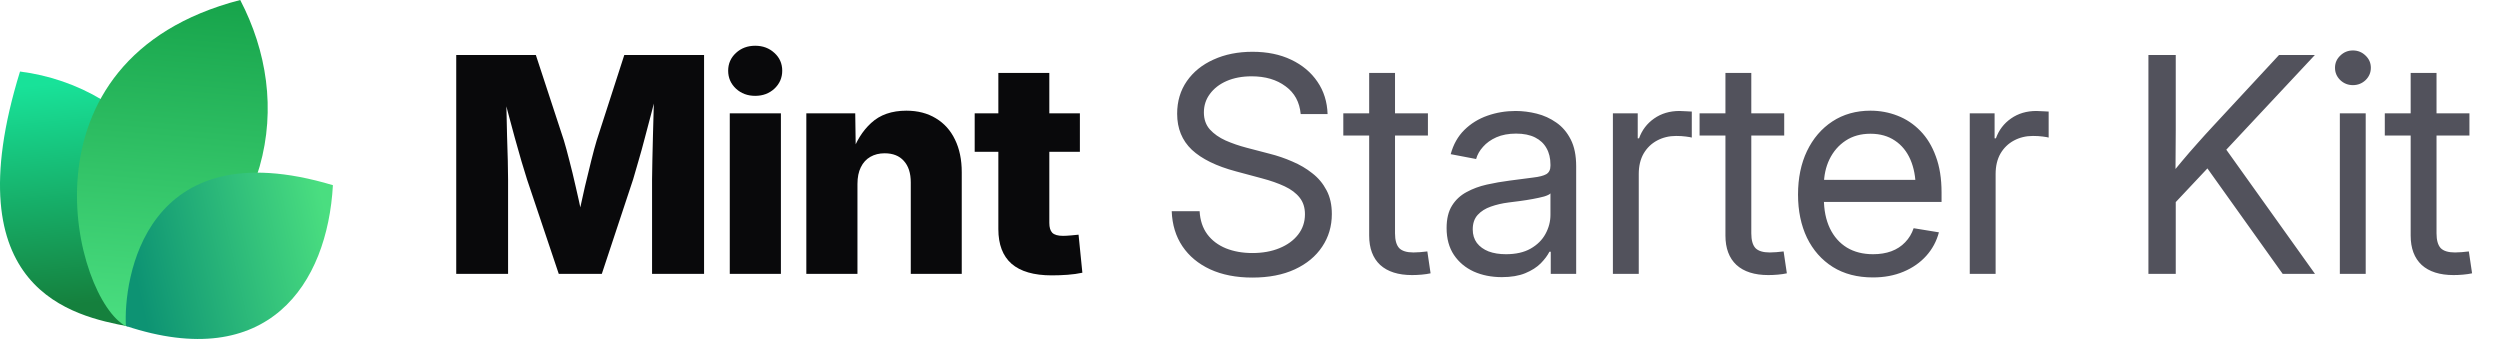
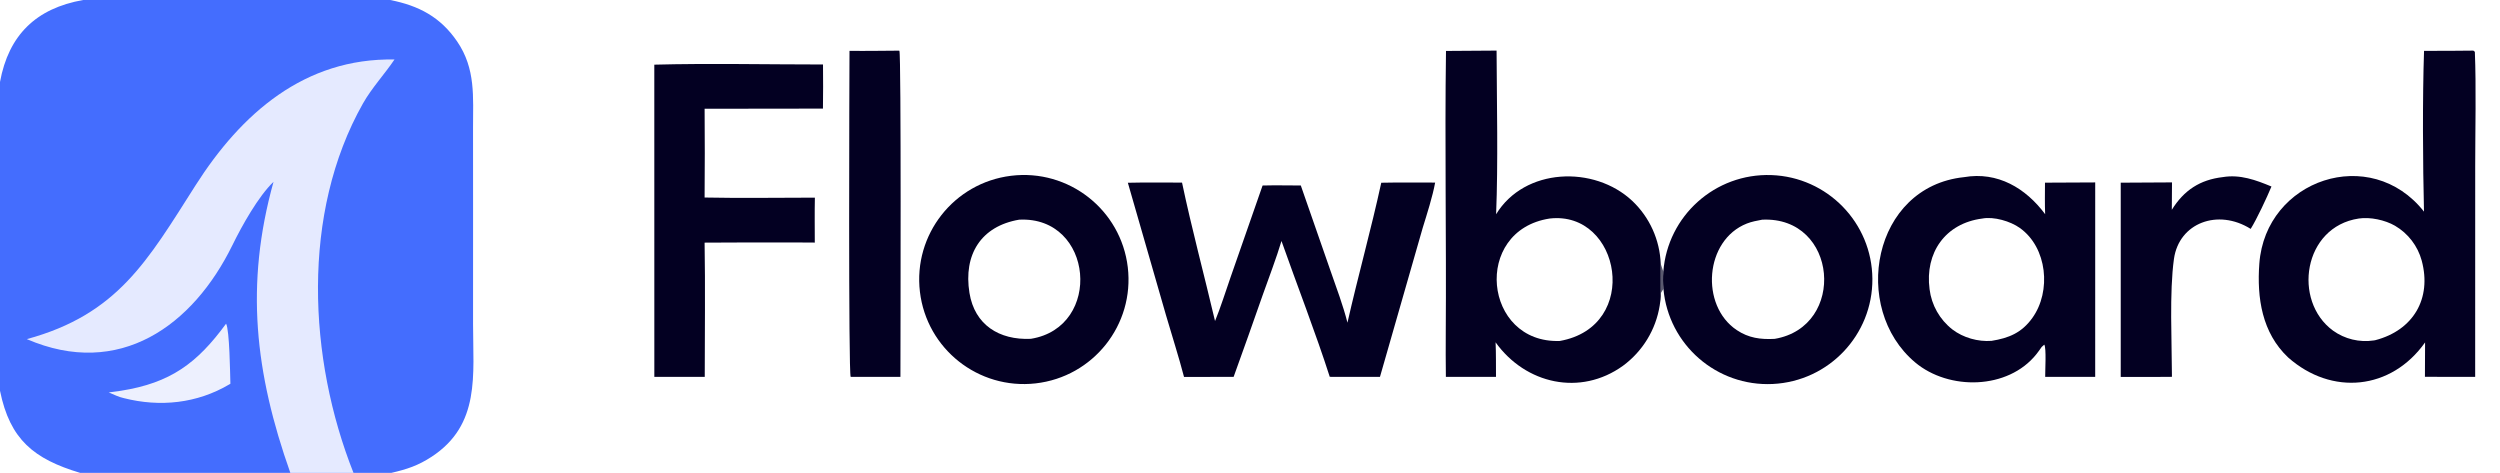
- <svg xmlns="http://www.w3.org/2000/svg" width="177" height="24" viewBox="0 0 177 24" fill="none">
-   <path d="M9.061 23.108C5.268 22.377 -3.391 20.627 1.417 5.064C9.634 6.099 16.973 14.064 9.061 23.108Z" fill="url(#paint0_linear_17557_2020)" />
-   <path d="M8.919 23.094C5.276 21.222 0.784 4.209 17.007 0C20.757 7.193 19.621 16.545 8.919 23.094Z" fill="url(#paint1_linear_17557_2020)" />
-   <path d="M8.914 23.079C8.735 19.882 10.159 9.085 23.57 13.111C23.181 20.123 18.984 26.418 8.914 23.079Z" fill="url(#paint2_linear_17557_2020)" />
-   <path d="M32.301 19.392V3.894H37.938L39.925 9.948C40.036 10.315 40.164 10.787 40.31 11.362C40.462 11.938 40.611 12.552 40.757 13.204C40.91 13.855 41.048 14.483 41.173 15.086C41.305 15.682 41.412 16.192 41.495 16.615H40.695C40.771 16.192 40.871 15.682 40.996 15.086C41.128 14.49 41.267 13.866 41.412 13.214C41.565 12.562 41.714 11.948 41.86 11.373C42.005 10.79 42.133 10.315 42.244 9.948L44.2 3.894H49.848V19.392H46.166V12.704C46.166 12.357 46.173 11.917 46.187 11.383C46.2 10.849 46.214 10.27 46.228 9.646C46.249 9.022 46.266 8.391 46.28 7.753C46.301 7.115 46.311 6.519 46.311 5.964H46.623C46.485 6.561 46.332 7.181 46.166 7.826C45.999 8.471 45.833 9.102 45.666 9.719C45.507 10.336 45.351 10.901 45.198 11.414C45.053 11.928 44.928 12.357 44.824 12.704L42.608 19.392H39.561L37.314 12.704C37.203 12.357 37.072 11.928 36.919 11.414C36.773 10.901 36.614 10.34 36.441 9.729C36.274 9.112 36.104 8.481 35.931 7.836C35.764 7.192 35.608 6.567 35.463 5.964H35.827C35.834 6.512 35.844 7.105 35.858 7.743C35.872 8.374 35.886 9.005 35.9 9.636C35.92 10.26 35.938 10.839 35.952 11.373C35.965 11.907 35.972 12.351 35.972 12.704V19.392H32.301ZM51.668 19.392V8.024H55.288V19.392H51.668ZM53.468 6.786C52.927 6.786 52.473 6.616 52.105 6.276C51.738 5.93 51.554 5.507 51.554 5.007C51.554 4.508 51.738 4.088 52.105 3.749C52.473 3.409 52.927 3.239 53.468 3.239C54.009 3.239 54.463 3.409 54.83 3.749C55.198 4.082 55.382 4.501 55.382 5.007C55.382 5.507 55.198 5.93 54.83 6.276C54.463 6.616 54.009 6.786 53.468 6.786ZM60.708 13.027V19.392H57.088V8.024H60.551L60.593 10.967H60.281C60.593 10.024 61.061 9.268 61.685 8.7C62.309 8.124 63.138 7.836 64.171 7.836C64.975 7.836 65.672 8.017 66.262 8.377C66.851 8.731 67.302 9.234 67.614 9.885C67.933 10.537 68.092 11.307 68.092 12.194V19.392H64.483V12.912C64.483 12.26 64.32 11.754 63.994 11.394C63.675 11.033 63.221 10.853 62.632 10.853C62.25 10.853 61.914 10.936 61.623 11.102C61.332 11.269 61.106 11.515 60.947 11.841C60.787 12.16 60.708 12.555 60.708 13.027ZM76.456 8.024V10.749H69.008V8.024H76.456ZM70.683 5.163H74.292V15.783C74.292 16.102 74.361 16.334 74.5 16.48C74.646 16.625 74.899 16.698 75.259 16.698C75.405 16.698 75.596 16.688 75.831 16.667C76.074 16.646 76.251 16.629 76.362 16.615L76.632 19.309C76.313 19.378 75.963 19.427 75.582 19.455C75.207 19.482 74.836 19.496 74.469 19.496C73.2 19.496 72.25 19.222 71.619 18.674C70.995 18.127 70.683 17.308 70.683 16.22V5.163Z" fill="#09090B" />
-   <path d="M88.667 19.652C87.523 19.652 86.528 19.458 85.682 19.07C84.843 18.681 84.188 18.137 83.716 17.437C83.245 16.736 82.992 15.908 82.957 14.951H84.933C84.968 15.596 85.148 16.14 85.474 16.584C85.8 17.021 86.24 17.354 86.795 17.582C87.35 17.804 87.974 17.915 88.667 17.915C89.388 17.915 90.026 17.801 90.581 17.572C91.143 17.343 91.583 17.024 91.902 16.615C92.228 16.199 92.391 15.717 92.391 15.169C92.391 14.698 92.266 14.306 92.017 13.994C91.767 13.675 91.413 13.408 90.956 13.193C90.498 12.978 89.954 12.787 89.323 12.621L87.502 12.132C86.123 11.765 85.082 11.255 84.382 10.603C83.689 9.944 83.342 9.095 83.342 8.055C83.342 7.174 83.571 6.404 84.028 5.746C84.486 5.087 85.117 4.577 85.921 4.217C86.726 3.849 87.645 3.666 88.678 3.666C89.718 3.666 90.63 3.853 91.413 4.227C92.204 4.602 92.824 5.122 93.275 5.787C93.726 6.446 93.965 7.209 93.993 8.076H92.089C92.013 7.23 91.656 6.574 91.018 6.11C90.387 5.638 89.586 5.403 88.615 5.403C87.95 5.403 87.36 5.513 86.847 5.735C86.341 5.957 85.946 6.262 85.661 6.651C85.377 7.032 85.235 7.469 85.235 7.961C85.235 8.447 85.377 8.849 85.661 9.168C85.946 9.48 86.317 9.74 86.774 9.948C87.232 10.149 87.724 10.319 88.251 10.457L89.884 10.884C90.439 11.023 90.977 11.206 91.496 11.435C92.023 11.657 92.495 11.934 92.911 12.267C93.334 12.593 93.67 12.995 93.92 13.474C94.17 13.945 94.294 14.504 94.294 15.149C94.294 16.015 94.066 16.788 93.608 17.468C93.157 18.148 92.512 18.681 91.673 19.07C90.834 19.458 89.832 19.652 88.667 19.652ZM101.097 8.024V9.594H95.106V8.024H101.097ZM96.937 5.163H98.767V16.521C98.767 17 98.865 17.347 99.059 17.562C99.26 17.77 99.6 17.874 100.078 17.874C100.21 17.874 100.366 17.867 100.546 17.853C100.733 17.832 100.903 17.815 101.056 17.801L101.285 19.351C101.097 19.392 100.886 19.423 100.65 19.444C100.414 19.465 100.189 19.475 99.974 19.475C98.996 19.475 98.244 19.236 97.717 18.758C97.197 18.272 96.937 17.579 96.937 16.677V5.163ZM106.33 19.621C105.595 19.621 104.932 19.489 104.343 19.226C103.754 18.955 103.285 18.564 102.939 18.05C102.592 17.53 102.419 16.896 102.419 16.147C102.419 15.495 102.547 14.965 102.804 14.556C103.06 14.146 103.403 13.828 103.833 13.599C104.263 13.363 104.742 13.186 105.269 13.068C105.796 12.95 106.333 12.857 106.881 12.787C107.574 12.69 108.132 12.617 108.555 12.569C108.978 12.52 109.287 12.441 109.481 12.33C109.675 12.212 109.772 12.014 109.772 11.737V11.654C109.772 11.203 109.679 10.815 109.492 10.489C109.311 10.163 109.041 9.91 108.68 9.729C108.32 9.549 107.872 9.459 107.338 9.459C106.805 9.459 106.34 9.546 105.945 9.719C105.556 9.892 105.241 10.118 104.998 10.395C104.755 10.665 104.593 10.953 104.509 11.258L102.71 10.915C102.897 10.222 103.22 9.65 103.677 9.199C104.135 8.748 104.679 8.412 105.31 8.19C105.941 7.968 106.607 7.857 107.307 7.857C107.8 7.857 108.295 7.92 108.795 8.044C109.301 8.169 109.765 8.381 110.188 8.679C110.611 8.97 110.951 9.369 111.208 9.875C111.464 10.374 111.593 11.005 111.593 11.768V19.392H109.793V17.822H109.7C109.568 18.085 109.363 18.359 109.086 18.643C108.809 18.921 108.444 19.153 107.994 19.34C107.543 19.527 106.988 19.621 106.33 19.621ZM106.621 17.998C107.321 17.998 107.904 17.867 108.368 17.603C108.84 17.333 109.19 16.986 109.419 16.563C109.654 16.133 109.772 15.682 109.772 15.211V13.692C109.703 13.769 109.554 13.841 109.325 13.911C109.096 13.973 108.829 14.032 108.524 14.088C108.226 14.143 107.921 14.192 107.609 14.233C107.304 14.275 107.033 14.309 106.798 14.337C106.354 14.393 105.938 14.49 105.549 14.628C105.168 14.76 104.86 14.954 104.624 15.211C104.388 15.467 104.27 15.811 104.27 16.241C104.27 16.615 104.367 16.934 104.561 17.198C104.762 17.461 105.04 17.662 105.393 17.801C105.747 17.933 106.156 17.998 106.621 17.998ZM114.193 19.392V8.024H115.951V9.792H116.045C116.253 9.209 116.61 8.741 117.116 8.388C117.622 8.034 118.219 7.857 118.905 7.857C119.058 7.857 119.217 7.864 119.384 7.878C119.55 7.885 119.682 7.892 119.779 7.899V9.74C119.716 9.719 119.578 9.695 119.363 9.667C119.155 9.639 118.922 9.625 118.666 9.625C118.174 9.625 117.726 9.733 117.324 9.948C116.922 10.163 116.603 10.471 116.367 10.874C116.138 11.276 116.024 11.758 116.024 12.319V19.392H114.193ZM126.322 8.024V9.594H120.33V8.024H126.322ZM122.161 5.163H123.992V16.521C123.992 17 124.089 17.347 124.283 17.562C124.484 17.77 124.824 17.874 125.302 17.874C125.434 17.874 125.59 17.867 125.77 17.853C125.958 17.832 126.127 17.815 126.28 17.801L126.509 19.351C126.322 19.392 126.11 19.423 125.874 19.444C125.639 19.465 125.413 19.475 125.198 19.475C124.221 19.475 123.468 19.236 122.941 18.758C122.421 18.272 122.161 17.579 122.161 16.677V5.163ZM132.604 19.642C131.502 19.642 130.555 19.396 129.765 18.903C128.974 18.404 128.364 17.714 127.934 16.834C127.511 15.946 127.3 14.927 127.3 13.775C127.3 12.611 127.511 11.584 127.934 10.697C128.364 9.802 128.964 9.102 129.734 8.596C130.51 8.089 131.408 7.836 132.428 7.836C133.1 7.836 133.738 7.954 134.341 8.19C134.952 8.426 135.489 8.783 135.954 9.261C136.425 9.74 136.793 10.343 137.056 11.071C137.327 11.792 137.462 12.645 137.462 13.63V14.296H128.433V12.735H136.463L135.631 13.297C135.631 12.541 135.506 11.876 135.257 11.3C135.007 10.725 134.643 10.277 134.165 9.958C133.686 9.632 133.107 9.469 132.428 9.469C131.748 9.469 131.162 9.632 130.67 9.958C130.177 10.284 129.796 10.725 129.526 11.279C129.262 11.827 129.13 12.441 129.13 13.12V14.046C129.13 14.864 129.273 15.572 129.557 16.168C129.841 16.757 130.243 17.211 130.763 17.53C131.283 17.842 131.901 17.998 132.615 17.998C133.093 17.998 133.523 17.929 133.905 17.79C134.293 17.645 134.619 17.433 134.882 17.156C135.153 16.879 135.354 16.546 135.486 16.157L137.275 16.449C137.108 17.08 136.81 17.634 136.38 18.113C135.95 18.591 135.413 18.966 134.768 19.236C134.123 19.507 133.402 19.642 132.604 19.642ZM139.459 19.392V8.024H141.217V9.792H141.311C141.519 9.209 141.876 8.741 142.382 8.388C142.888 8.034 143.485 7.857 144.171 7.857C144.324 7.857 144.483 7.864 144.649 7.878C144.816 7.885 144.948 7.892 145.045 7.899V9.74C144.982 9.719 144.844 9.695 144.629 9.667C144.421 9.639 144.188 9.625 143.932 9.625C143.439 9.625 142.992 9.733 142.59 9.948C142.188 10.163 141.869 10.471 141.633 10.874C141.404 11.276 141.29 11.758 141.29 12.319V19.392H139.459ZM153.429 14.961V12.715C153.783 12.257 154.136 11.82 154.49 11.404C154.844 10.981 155.204 10.565 155.572 10.156C155.939 9.74 156.314 9.327 156.695 8.918L161.355 3.894H163.893L157.277 10.967H157.184L153.429 14.961ZM152.108 19.392V3.894H154.043V9.241L154.022 12.559L154.043 13.505V19.392H152.108ZM161.615 19.392L155.967 11.477L157.173 9.969L163.903 19.392H161.615ZM165.661 19.392V8.024H167.492V19.392H165.661ZM166.587 6.027C166.24 6.027 165.942 5.909 165.692 5.673C165.443 5.43 165.318 5.139 165.318 4.799C165.318 4.459 165.443 4.172 165.692 3.936C165.942 3.693 166.24 3.572 166.587 3.572C166.934 3.572 167.232 3.693 167.482 3.936C167.731 4.172 167.856 4.459 167.856 4.799C167.856 5.139 167.731 5.43 167.482 5.673C167.232 5.909 166.934 6.027 166.587 6.027ZM174.836 8.024V9.594H168.844V8.024H174.836ZM170.675 5.163H172.506V16.521C172.506 17 172.603 17.347 172.797 17.562C172.998 17.77 173.338 17.874 173.816 17.874C173.948 17.874 174.104 17.867 174.284 17.853C174.472 17.832 174.641 17.815 174.794 17.801L175.023 19.351C174.836 19.392 174.624 19.423 174.388 19.444C174.153 19.465 173.927 19.475 173.712 19.475C172.735 19.475 171.982 19.236 171.455 18.758C170.935 18.272 170.675 17.579 170.675 16.677V5.163Z" fill="#52525C" />
-   <defs>
-     <linearGradient id="paint0_linear_17557_2020" x1="3.776" y1="5.916" x2="5.232" y2="21.559" gradientUnits="userSpaceOnUse">
-       <stop stop-color="#18E299" />
-       <stop offset="1" stop-color="#15803D" />
-     </linearGradient>
-     <linearGradient id="paint1_linear_17557_2020" x1="12.171" y1="-0.718" x2="10.19" y2="22.983" gradientUnits="userSpaceOnUse">
-       <stop stop-color="#16A34A" />
-       <stop offset="1" stop-color="#4ADE80" />
-     </linearGradient>
-     <linearGradient id="paint2_linear_17557_2020" x1="23.133" y1="15.353" x2="9.338" y2="18.52" gradientUnits="userSpaceOnUse">
-       <stop stop-color="#4ADE80" />
-       <stop offset="1" stop-color="#0D9373" />
-     </linearGradient>
-   </defs>
+ <svg xmlns="http://www.w3.org/2000/svg" width="571" height="108" viewBox="0 0 571 108" fill="none">
+   <path d="M564.914 11.559L565.257 11.831C565.58 19.865 565.34 29.706 565.337 37.826L565.329 86.084L553.854 86.064C553.846 83.445 553.857 80.825 553.888 78.207C546.157 89.112 532.569 90.439 522.62 81.65C516.641 76.027 515.454 68.043 516.031 60.21C517.452 40.944 541.455 32.863 553.64 48.336C553.372 37.527 553.283 22.353 553.651 11.613C557.405 11.625 561.159 11.607 564.914 11.559ZM542.519 77.698C551.176 75.444 555.457 68.218 553.121 59.524C552.207 56.175 550.017 53.316 547.021 51.562C544.732 50.243 541.343 49.518 538.743 49.911C526.025 51.825 523.598 68.72 532.848 75.505C535.549 77.449 538.907 78.256 542.199 77.753C542.308 77.737 542.413 77.719 542.519 77.698Z" fill="#030022" />
+   <path d="M330.265 11.635L341.818 11.556C341.868 23.501 342.186 37.104 341.712 48.936C348.189 38.299 364.103 37.703 372.821 45.893C376.785 49.65 379.112 54.809 379.307 60.263L379.313 66.958C379.368 67.946 379.232 68.81 379.076 69.781C378.198 75.298 375.176 80.247 370.67 83.556C360.962 90.54 348.443 87.745 341.592 78.186C341.706 80.664 341.664 83.559 341.684 86.071L330.237 86.075C330.193 82.707 330.19 79.305 330.212 75.934C330.368 54.521 329.964 33.041 330.265 11.635ZM356.255 77.876C374.923 74.571 370.179 48.034 353.933 49.913C336.213 52.657 338.799 78.495 356.255 77.876Z" fill="#030022" />
+   <path d="M448.579 40.462C456.261 39.131 462.685 42.969 467.111 48.921C467.016 46.564 467.066 44.087 467.074 41.721L478.546 41.666L478.543 86.075L467.122 86.079C467.1 84.621 467.42 79.565 466.918 78.71L466.314 79.248C465.932 79.812 465.53 80.362 465.11 80.897C458.613 89.031 445.093 89.23 437.4 82.757C422.69 70.383 427.665 42.654 448.579 40.462ZM454.864 77.851C458.833 77.215 461.76 76.009 464.193 72.615C468.557 66.532 467.612 56.545 461.341 52.074C459.19 50.529 455.397 49.411 452.754 49.915C444.309 51.002 439.613 57.735 440.714 66.052C441.16 69.688 443.036 72.998 445.929 75.251C448.398 77.137 451.782 78.09 454.864 77.851Z" fill="#030022" />
+   <path d="M379.904 62.041C380.877 49.275 391.758 39.546 404.57 39.988C417.382 40.43 427.566 50.885 427.653 63.688C427.742 76.49 417.706 87.085 404.899 87.703C392.095 88.321 381.08 78.743 379.932 65.991C379.815 64.677 379.804 63.356 379.904 62.041ZM405.328 77.397C421.83 74.626 419.779 49.34 402.477 50.177C401.301 50.398 400.099 50.615 398.973 51.058C389.344 54.851 388.265 69.774 396.682 75.396C399.392 77.205 402.101 77.566 405.328 77.397Z" fill="#030022" />
+   <path d="M230.923 40.149C244.073 38.53 256.033 47.902 257.587 61.043C259.141 74.185 249.695 86.081 236.529 87.566C223.458 89.039 211.651 79.689 210.109 66.643C208.566 53.596 217.868 41.756 230.923 40.149ZM235.434 77.387C251.969 74.746 249.778 49.306 232.771 50.175C224.064 51.657 220.007 58.145 221.426 66.908C222.608 74.207 228.23 77.71 235.434 77.387Z" fill="#030022" />
+   <path d="M315.481 41.736C319.498 41.645 323.754 41.708 327.786 41.7C327.215 44.875 325.897 48.955 324.946 52.047L315.183 86.081L303.717 86.068C300.554 76.191 296.214 65.031 292.691 55.041C291.574 58.802 289.74 63.614 288.399 67.391C286.22 73.631 284.007 79.86 281.76 86.076L270.432 86.093C269.281 81.656 267.622 76.483 266.319 72.009L257.602 41.742C261.624 41.639 265.933 41.71 269.977 41.704C272.136 51.999 275.086 62.985 277.514 73.325C278.689 70.515 280.044 66.243 281.091 63.242L288.374 42.37C291.189 42.295 294.269 42.36 297.103 42.365L303.843 61.722C305.161 65.511 306.805 69.872 307.758 73.7C310.172 63.058 313.163 52.405 315.481 41.736Z" fill="#030022" />
+   <path d="M149.443 14.77C161.806 14.437 175.507 14.73 187.975 14.729C188.013 18.088 188.008 21.447 187.962 24.805L160.933 24.84C160.989 31.598 160.988 38.356 160.93 45.114C169.143 45.289 177.865 45.141 186.118 45.142C186.043 48.505 186.097 52.028 186.098 55.404L182.414 55.382C175.253 55.358 168.092 55.37 160.93 55.418C161.105 65.478 160.965 75.979 160.963 86.072L149.45 86.07L149.443 14.77Z" fill="#030022" />
+   <path d="M205.349 11.57L205.422 11.614C205.855 12.179 205.666 78.192 205.657 86.078L194.298 86.07C193.76 85.365 193.992 18.301 194.026 11.611C197.747 11.664 201.617 11.59 205.349 11.57Z" fill="#030022" />
+   <path d="M507.686 40.452C511.641 39.786 515.27 41.132 518.801 42.6C517.784 45.063 515.387 50.168 514.055 52.279C506.566 47.585 497.689 50.909 496.532 59.128C495.468 66.713 496.056 78.222 496.072 86.067L492.828 86.088L484.375 86.089V41.725L496.086 41.66L496.042 47.921C498.812 43.449 502.502 41.051 507.686 40.452Z" fill="#030022" />
+   <path d="M379.307 60.263L379.903 62.041C379.803 63.356 379.814 64.677 379.931 65.991L379.312 66.958L379.307 60.263Z" fill="#030022" fill-opacity="0.651" />
+   <path d="M18.986 0H89.11C95.647 1.288 100.604 3.882 104.418 9.478C108.677 15.726 108.036 22.137 108.042 29.251L108.052 47.708L108.047 73.997C108.04 85.62 109.766 97.002 98.591 104.317C95.498 106.341 92.975 107.171 89.406 108H80.739H66.312H18.292C7.746 104.822 2.276 100.431 0 89.253V18.713C1.97 7.996 8.242 1.903 18.986 0Z" fill="#446DFE" />
+   <path d="M6.127 77.457C26.915 71.779 33.671 59.594 44.66 42.334C55.098 25.939 69.538 13.218 90.104 13.587C87.826 16.967 84.912 20.076 82.907 23.622C68.723 48.715 70.4 81.972 80.74 108H66.312C58.223 85.126 55.934 65.025 62.471 41.532C59.007 44.835 55.242 51.59 53.094 55.976C44.069 74.41 27.243 86.561 6.127 77.457Z" fill="#E5EAFF" />
+   <path d="M51.64 73.927C52.441 75.446 52.549 85.33 52.623 87.647C52.554 87.689 52.484 87.732 52.414 87.773C45.008 92.156 36.541 93.037 28.258 90.927C27.226 90.719 25.84 90.061 24.842 89.631C25.766 89.519 26.689 89.393 27.61 89.251C38.973 87.463 45.065 82.923 51.64 73.927Z" fill="#EDF0FE" />
</svg>
